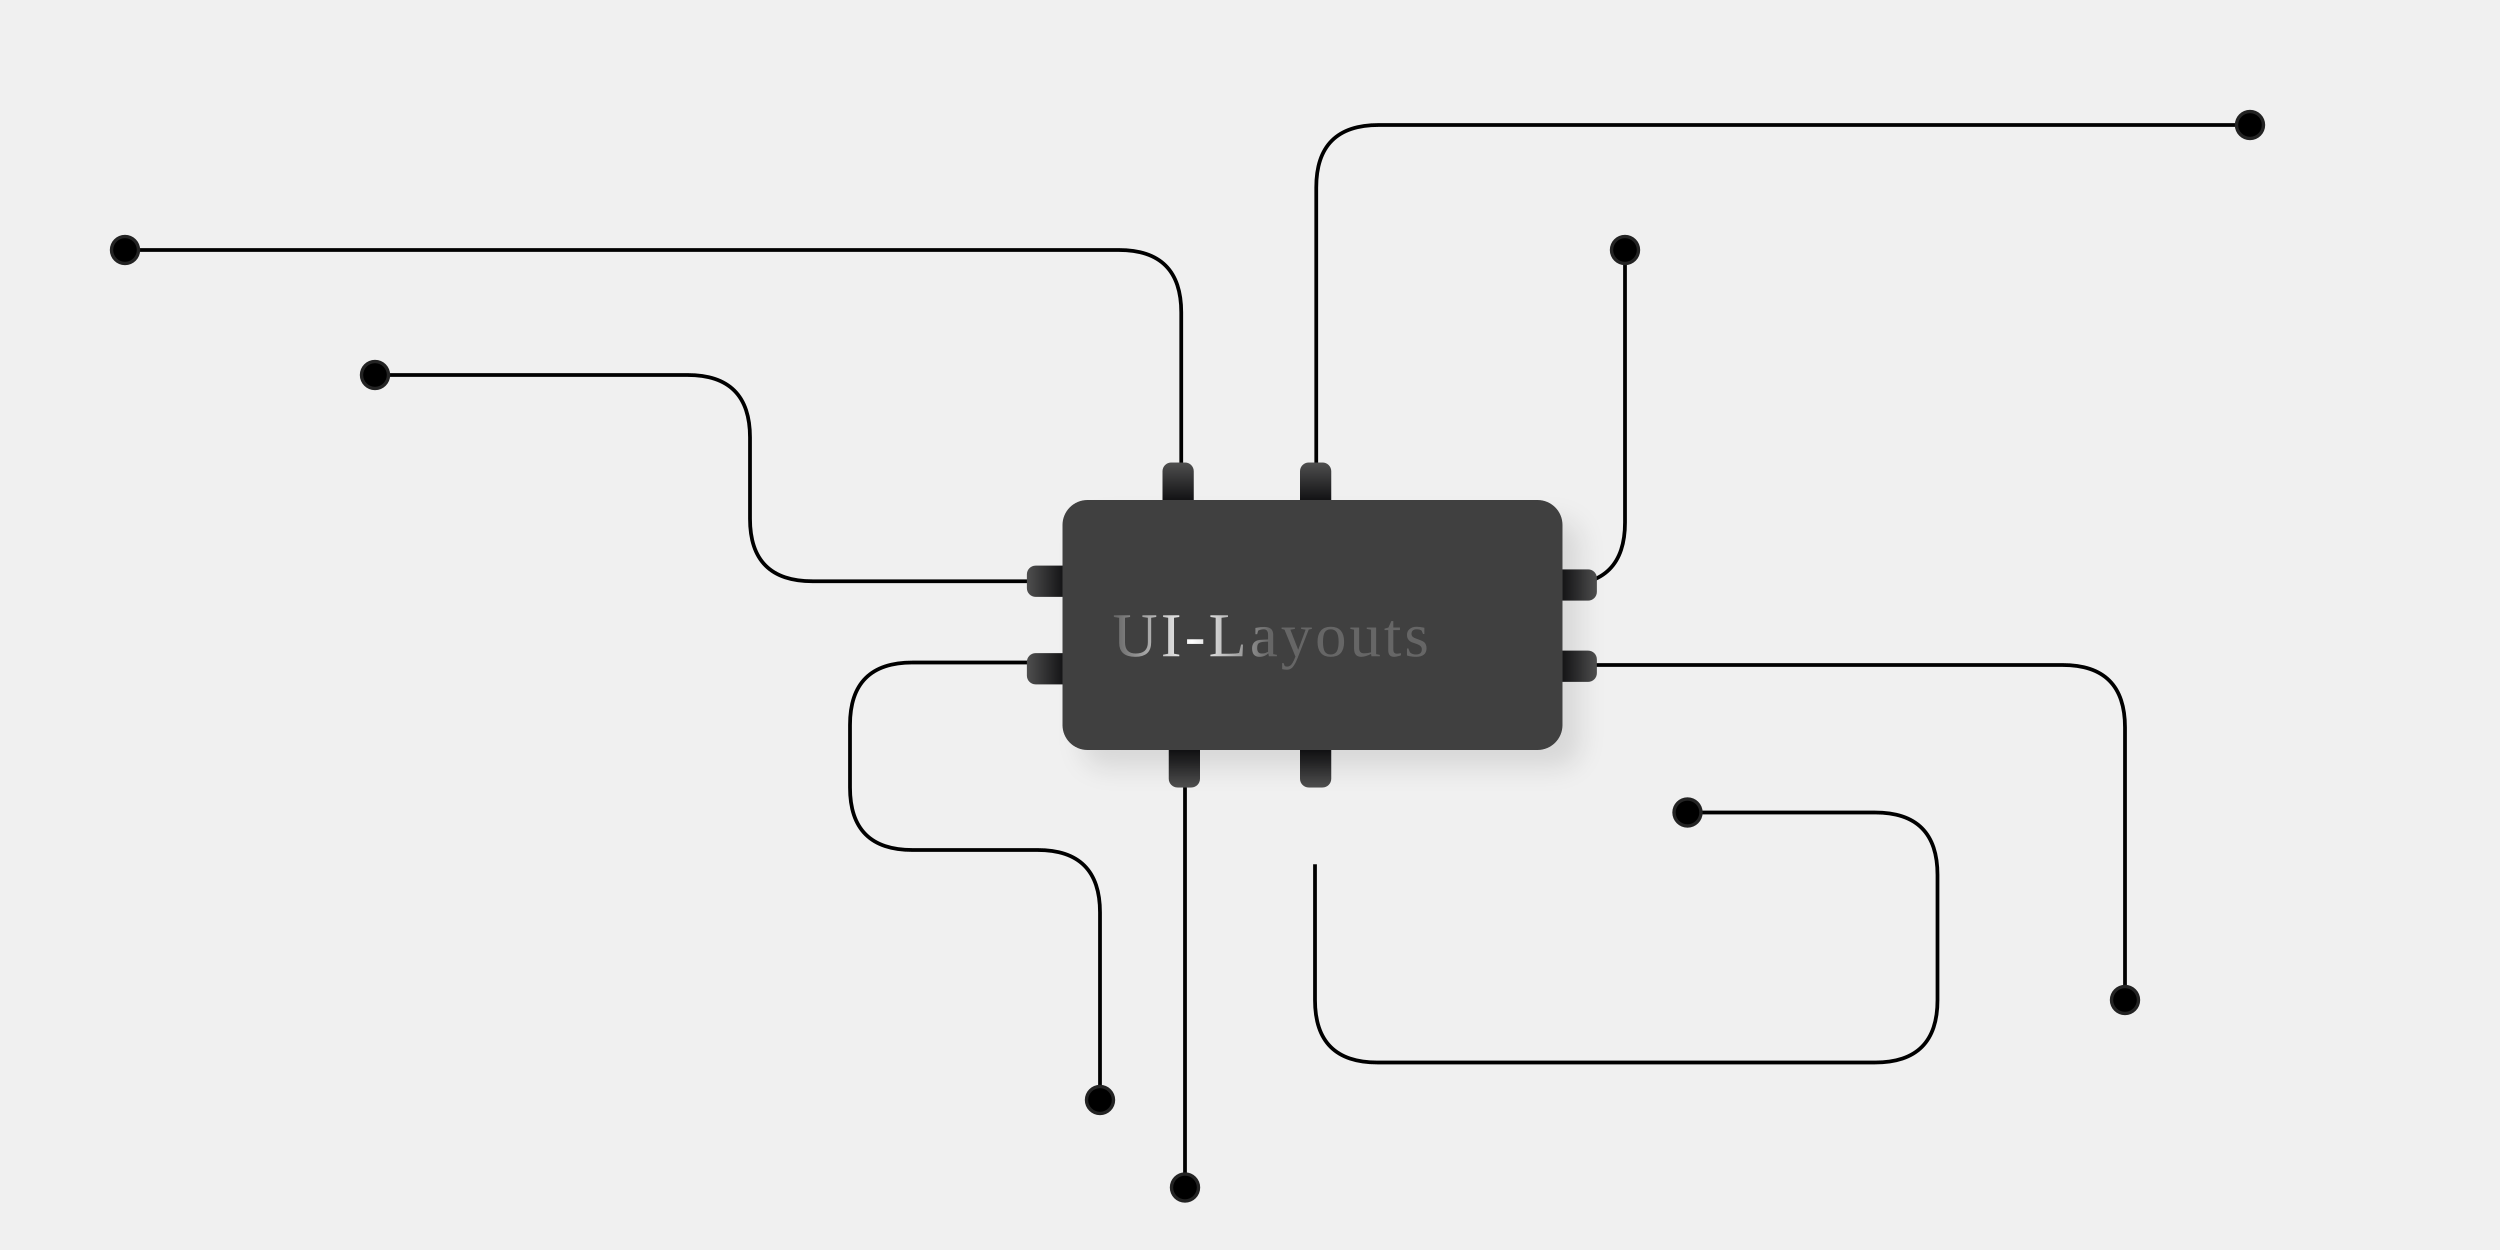
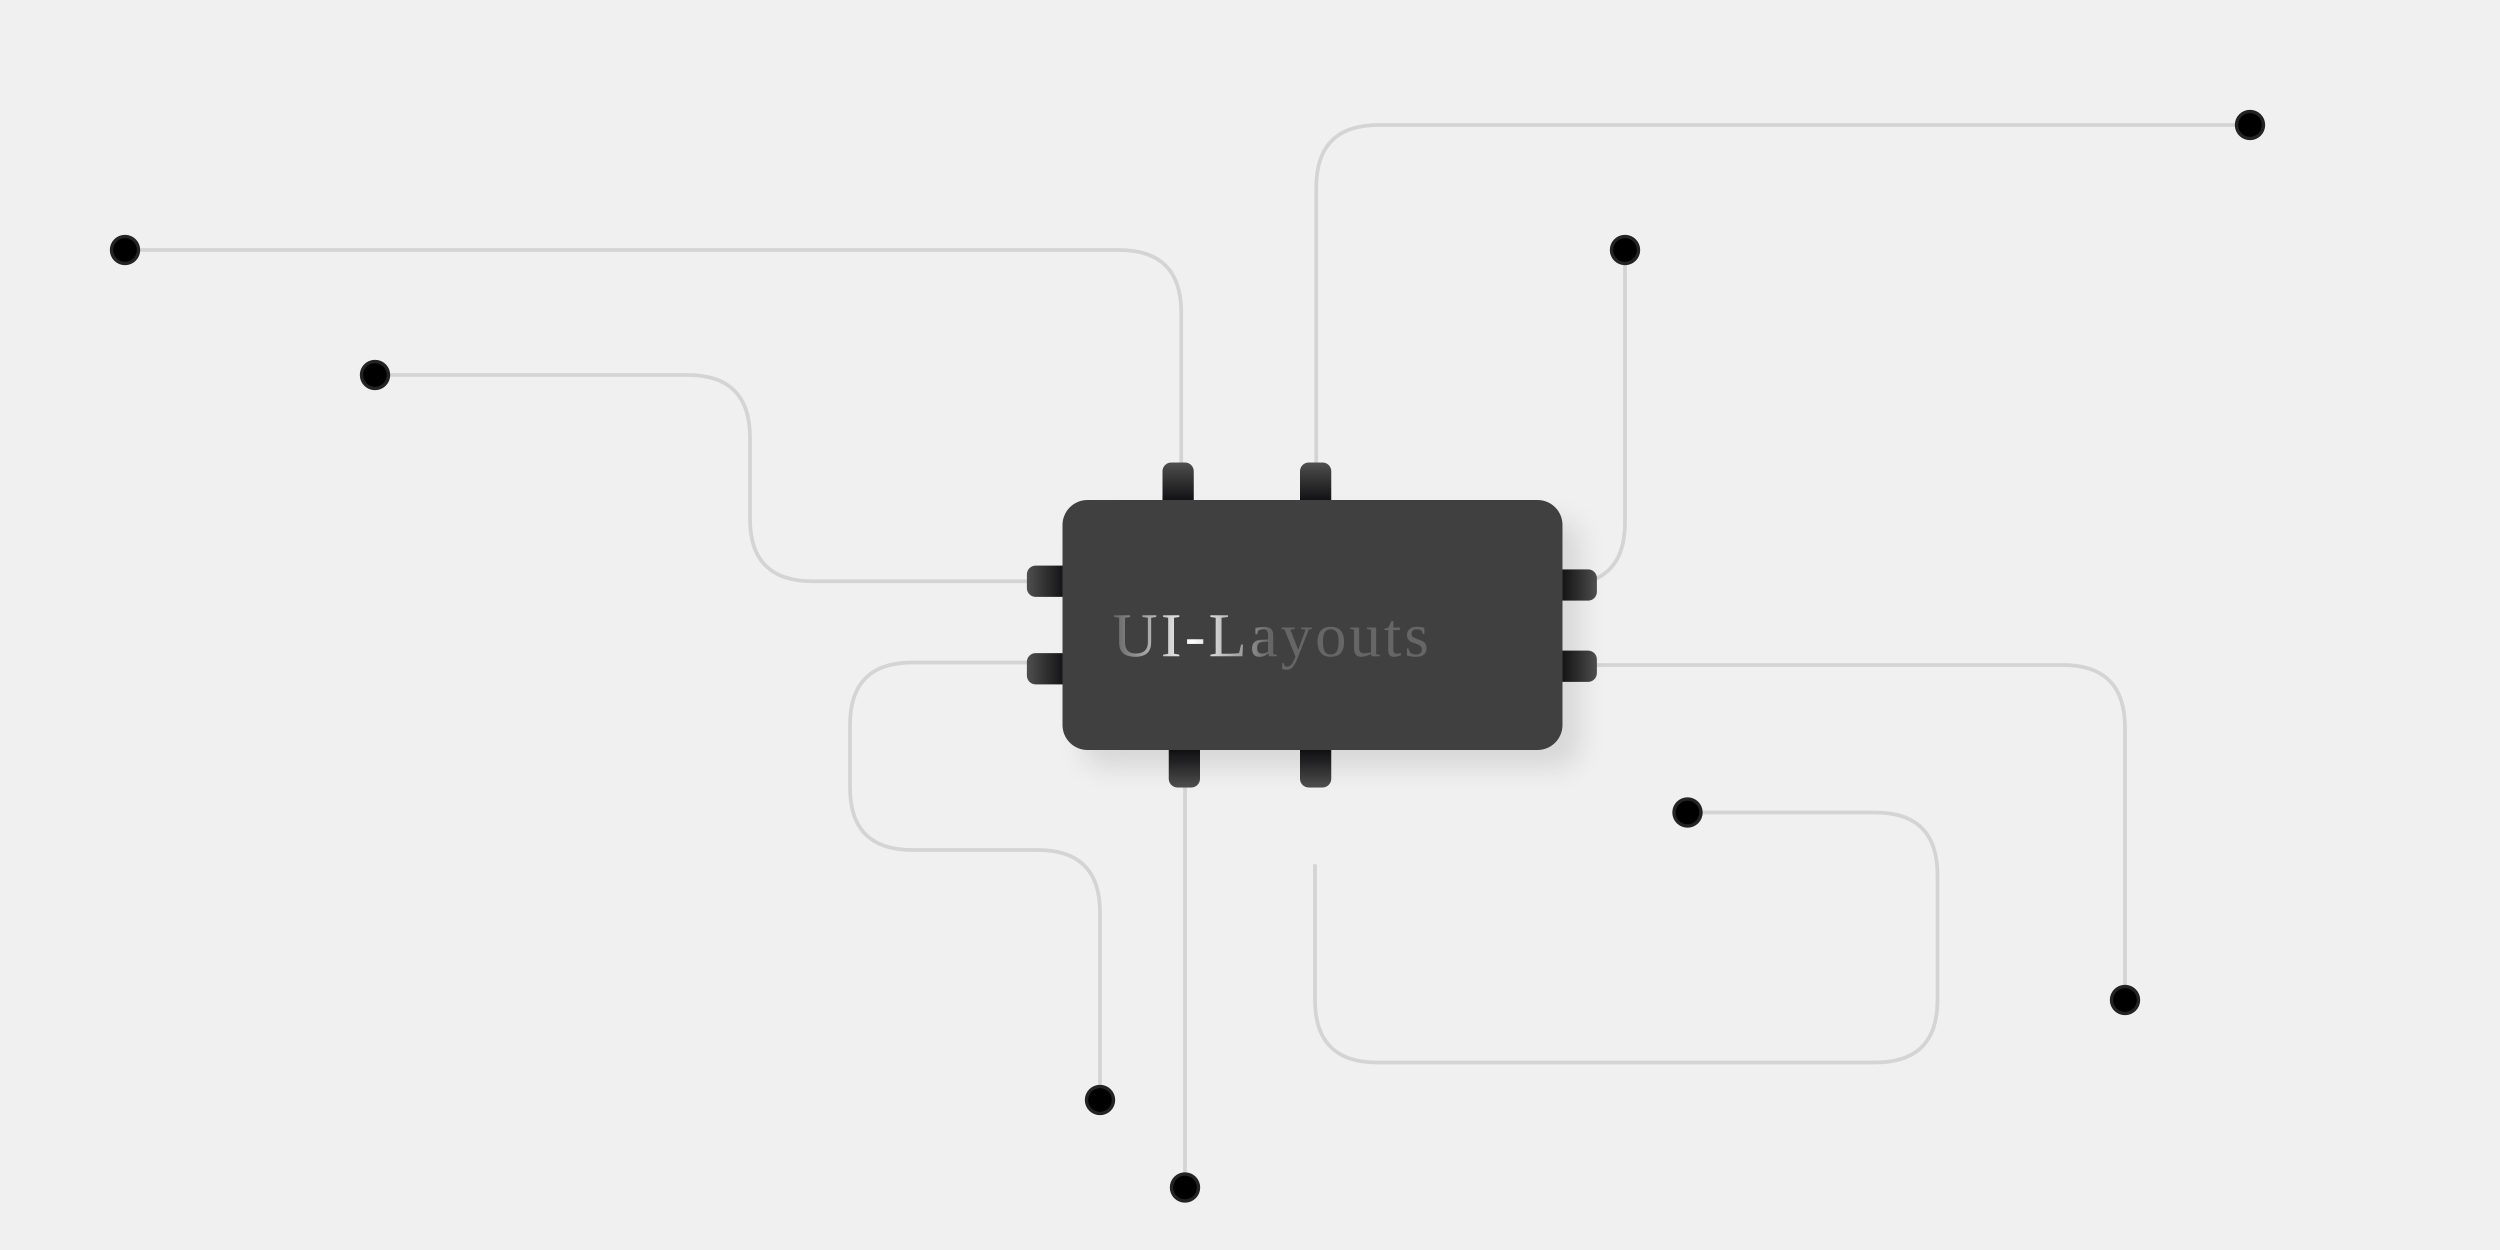
- <svg xmlns="http://www.w3.org/2000/svg" class="ay2AD907 FVKyuynw" width="100%" height="100%" viewBox="0 0 200 100">
+ <svg xmlns="http://www.w3.org/2000/svg" class="ay2AD907 FVKyuynw" width="100%" height="100%" viewBox="0 0 200 100" style="color:#d4d4d4">
  <style>.cpu-architecture{offset-anchor:10px 0;animation-name:cpu-animation-path;animation-timing-function:cubic-bezier(.75,-.01,0,.99);animation-iteration-count:infinite}.cpu-line-1{offset-path:path("M 10 20 h 79.5 q 5 0 5 5 v 30");animation-duration:5s;animation-delay:1s}.cpu-line-2{offset-path:path("M 180 10 h -69.7 q -5 0 -5 5 v 40");animation-duration:2s;animation-delay:6s}.cpu-line-3{offset-path:path("M 130 20 v 21.8 q 0 5 -5 5 h -25");animation-duration:6s;animation-delay:4s}.cpu-line-4{offset-path:path("M 170 80 v -21.8 q 0 -5 -5 -5 h -65");animation-duration:3s;animation-delay:3s}.cpu-line-5{offset-path:path("M 135 65 h 15 q 5 0 5 5 v 10 q 0 5 -5 5 h -39.8 q -5 0 -5 -5 v -35");animation-duration:4s;animation-delay:9s}.cpu-line-6{offset-path:path("M 94.8 95 v -46");animation-duration:7s;animation-delay:3s}.cpu-line-7{offset-path:path("M 88 88 v -15 q 0 -5 -5 -5 h -10 q -5 0 -5 -5 v -5 q 0 -5 5 -5 h 28");animation-duration:4s;animation-delay:4s}.cpu-line-8{offset-path:path("M 30 30 h 25 q 5 0 5 5 v 6.5 q 0 5 5 5 h 35");animation-duration:3s;animation-delay:3s}@keyframes cpu-animation-path{0%{offset-distance:0}to{offset-distance:100%}}.ImVrahp2{fill:#404040}</style>
  <g stroke="currentColor" fill="none" stroke-width="0.3" stroke-dasharray="100 100" pathLength="100" marker-start="url(#cpu-circle-marker)">
    <path stroke-dasharray="100 100" pathLength="100" d="M 10 20 h 79.5 q 5 0 5 5 v 30" />
    <path stroke-dasharray="100 100" pathLength="100" d="M 180 10 h -69.7 q -5 0 -5 5 v 30" />
    <path d="M 130 20 v 21.8 q 0 5 -5 5 h -10" />
    <path d="M 170 80 v -21.8 q 0 -5 -5 -5 h -50" />
    <path stroke-dasharray="100 100" pathLength="100" d="M 135 65 h 15 q 5 0 5 5 v 10 q 0 5 -5 5 h -39.8 q -5 0 -5 -5 v -20" />
    <path d="M 94.8 95 v -36" />
    <path d="M 88 88 v -15 q 0 -5 -5 -5 h -10 q -5 0 -5 -5 v -5 q 0 -5 5 -5 h 14" />
    <path d="M 30 30 h 25 q 5 0 5 5 v 6.5 q 0 5 5 5 h 20" />
    <animate attributeName="stroke-dashoffset" from="100" to="0" dur="1s" fill="freeze" calcMode="spline" keySplines="0.25,0.1,0.5,1" keyTimes="0; 1" />
  </g>
  <g mask="url(#cpu-mask-1)">
    <circle class="cpu-architecture cpu-line-1" cx="0" cy="0" r="8" fill="url(#cpu-blue-grad)" />
  </g>
  <g mask="url(#cpu-mask-2)">
    <circle class="cpu-architecture cpu-line-2" cx="0" cy="0" r="8" fill="url(#cpu-yellow-grad)" />
  </g>
  <g mask="url(#cpu-mask-3)">
    <circle class="cpu-architecture cpu-line-3" cx="0" cy="0" r="8" fill="url(#cpu-pinkish-grad)" />
  </g>
  <g mask="url(#cpu-mask-4)">
    <circle class="cpu-architecture cpu-line-4" cx="0" cy="0" r="8" fill="url(#cpu-white-grad)" />
  </g>
  <g mask="url(#cpu-mask-5)">
    <circle class="cpu-architecture cpu-line-5" cx="0" cy="0" r="8" fill="url(#cpu-green-grad)" />
  </g>
  <g mask="url(#cpu-mask-6)">
    <circle class="cpu-architecture cpu-line-6" cx="0" cy="0" r="8" fill="url(#cpu-orange-grad)" />
  </g>
  <g mask="url(#cpu-mask-7)">
    <circle class="cpu-architecture cpu-line-7" cx="0" cy="0" r="8" fill="url(#cpu-cyan-grad)" />
  </g>
  <g mask="url(#cpu-mask-8)">
    <circle class="cpu-architecture cpu-line-8" cx="0" cy="0" r="8" fill="url(#cpu-rose-grad)" />
  </g>
  <g>
    <g fill="url(#cpu-connection-gradient)">
      <rect x="93" y="37" width="2.5" height="5" rx="0.7" />
      <rect x="104" y="37" width="2.5" height="5" rx="0.7" />
      <rect x="116.3" y="34" width="2.5" height="5" rx="0.7" transform="rotate(90 116.25 45.5)" />
      <rect x="122.8" y="34" width="2.5" height="5" rx="0.7" transform="rotate(90 116.25 45.5)" />
      <rect x="104" y="16" width="2.5" height="5" rx="0.7" transform="rotate(180 105.25 39.5)" />
      <rect x="114.5" y="16" width="2.5" height="5" rx="0.7" transform="rotate(180 105.25 39.5)" />
      <rect x="80" y="-13.6" width="2.5" height="5" rx="0.7" transform="rotate(270 115.25 19.5)" />
      <rect x="87" y="-13.6" width="2.5" height="5" rx="0.7" transform="rotate(270 115.25 19.5)" />
    </g>
    <rect x="85" y="40" width="40" height="20" rx="2" class="ImVrahp2" filter="url(#cpu-light-shadow)" />
    <text x="89" y="52.5" font-size="5" fill="url(#cpu-text-gradient)" font-weight="500" letter-spacing="0.05em">UI-Layouts</text>
  </g>
  <defs>
    <mask id="cpu-mask-1">
      <path d="M 10 20 h 79.5 q 5 0 5 5 v 24" stroke-width="0.5" stroke="white" />
    </mask>
    <mask id="cpu-mask-2">
      <path d="M 180 10 h -69.7 q -5 0 -5 5 v 24" stroke-width="0.5" stroke="white" />
    </mask>
    <mask id="cpu-mask-3">
      <path d="M 130 20 v 21.8 q 0 5 -5 5 h -10" stroke-width="0.5" stroke="white" />
    </mask>
    <mask id="cpu-mask-4">
      <path d="M 170 80 v -21.8 q 0 -5 -5 -5 h -50" stroke-width="0.5" stroke="white" />
    </mask>
    <mask id="cpu-mask-5">
      <path d="M 135 65 h 15 q 5 0 5 5 v 10 q 0 5 -5 5 h -39.8 q -5 0 -5 -5 v -20" stroke-width="0.5" stroke="white" />
    </mask>
    <mask id="cpu-mask-6">
      <path d="M 94.8 95 v -36" stroke-width="0.5" stroke="white" />
    </mask>
    <mask id="cpu-mask-7">
      <path d="M 88 88 v -15 q 0 -5 -5 -5 h -10 q -5 0 -5 -5 v -5 q 0 -5 5 -5 h 14" stroke-width="0.5" stroke="white" />
    </mask>
    <mask id="cpu-mask-8">
      <path d="M 30 30 h 25 q 5 0 5 5 v 6.5 q 0 5 5 5 h 20" stroke-width="0.5" stroke="white" />
    </mask>
    <radialGradient id="cpu-blue-grad" fx="1">
      <stop offset="0%" stop-color="#00E8ED" />
      <stop offset="50%" stop-color="#08F" />
      <stop offset="100%" stop-color="transparent" />
    </radialGradient>
    <radialGradient id="cpu-yellow-grad" fx="1">
      <stop offset="0%" stop-color="#FFD800" />
      <stop offset="50%" stop-color="#FFD800" />
      <stop offset="100%" stop-color="transparent" />
    </radialGradient>
    <radialGradient id="cpu-pinkish-grad" fx="1">
      <stop offset="0%" stop-color="#830CD1" />
      <stop offset="50%" stop-color="#FF008B" />
      <stop offset="100%" stop-color="transparent" />
    </radialGradient>
    <radialGradient id="cpu-white-grad" fx="1">
      <stop offset="0%" stop-color="white" />
      <stop offset="100%" stop-color="transparent" />
    </radialGradient>
    <radialGradient id="cpu-green-grad" fx="1">
      <stop offset="0%" stop-color="#22c55e" />
      <stop offset="100%" stop-color="transparent" />
    </radialGradient>
    <radialGradient id="cpu-orange-grad" fx="1">
      <stop offset="0%" stop-color="#f97316" />
      <stop offset="100%" stop-color="transparent" />
    </radialGradient>
    <radialGradient id="cpu-cyan-grad" fx="1">
      <stop offset="0%" stop-color="#06b6d4" />
      <stop offset="100%" stop-color="transparent" />
    </radialGradient>
    <radialGradient id="cpu-rose-grad" fx="1">
      <stop offset="0%" stop-color="#f43f5e" />
      <stop offset="100%" stop-color="transparent" />
    </radialGradient>
    <filter id="cpu-light-shadow" x="-50%" y="-50%" width="200%" height="200%">
      <feDropShadow dx="1.5" dy="1.5" stdDeviation="1" flood-color="black" flood-opacity="0.1" />
    </filter>
    <marker id="cpu-circle-marker" viewBox="0 0 10 10" refX="5" refY="5" markerWidth="18" markerHeight="18">
      <circle id="innerMarkerCircle" cx="5" cy="5" r="2" fill="black" stroke="#232323" stroke-width="0.5">
        <animate attributeName="r" values="0; 3; 2" dur="0.5s" />
      </circle>
    </marker>
    <linearGradient id="cpu-connection-gradient" x1="0" y1="0" x2="0" y2="1">
      <stop offset="0%" stop-color="#4F4F4F" />
      <stop offset="60%" stop-color="#121214" />
    </linearGradient>
    <linearGradient id="cpu-text-gradient" x1="0" y1="0" x2="1" y2="0">
      <stop offset="0%" stop-color="#666666">
        <animate attributeName="offset" values="-2; -1; 0" dur="5s" repeatCount="indefinite" calcMode="spline" keyTimes="0; 0.5; 1" keySplines="0.4 0 0.2 1; 0.4 0 0.2 1" />
      </stop>
      <stop offset="25%" stop-color="white">
        <animate attributeName="offset" values="-1; 0; 1" dur="5s" repeatCount="indefinite" calcMode="spline" keyTimes="0; 0.5; 1" keySplines="0.4 0 0.2 1; 0.4 0 0.2 1" />
      </stop>
      <stop offset="50%" stop-color="#666666">
        <animate attributeName="offset" values="0; 1; 2;" dur="5s" repeatCount="indefinite" calcMode="spline" keyTimes="0; 0.5; 1" keySplines="0.4 0 0.2 1; 0.4 0 0.2 1" />
      </stop>
    </linearGradient>
  </defs>
</svg>
